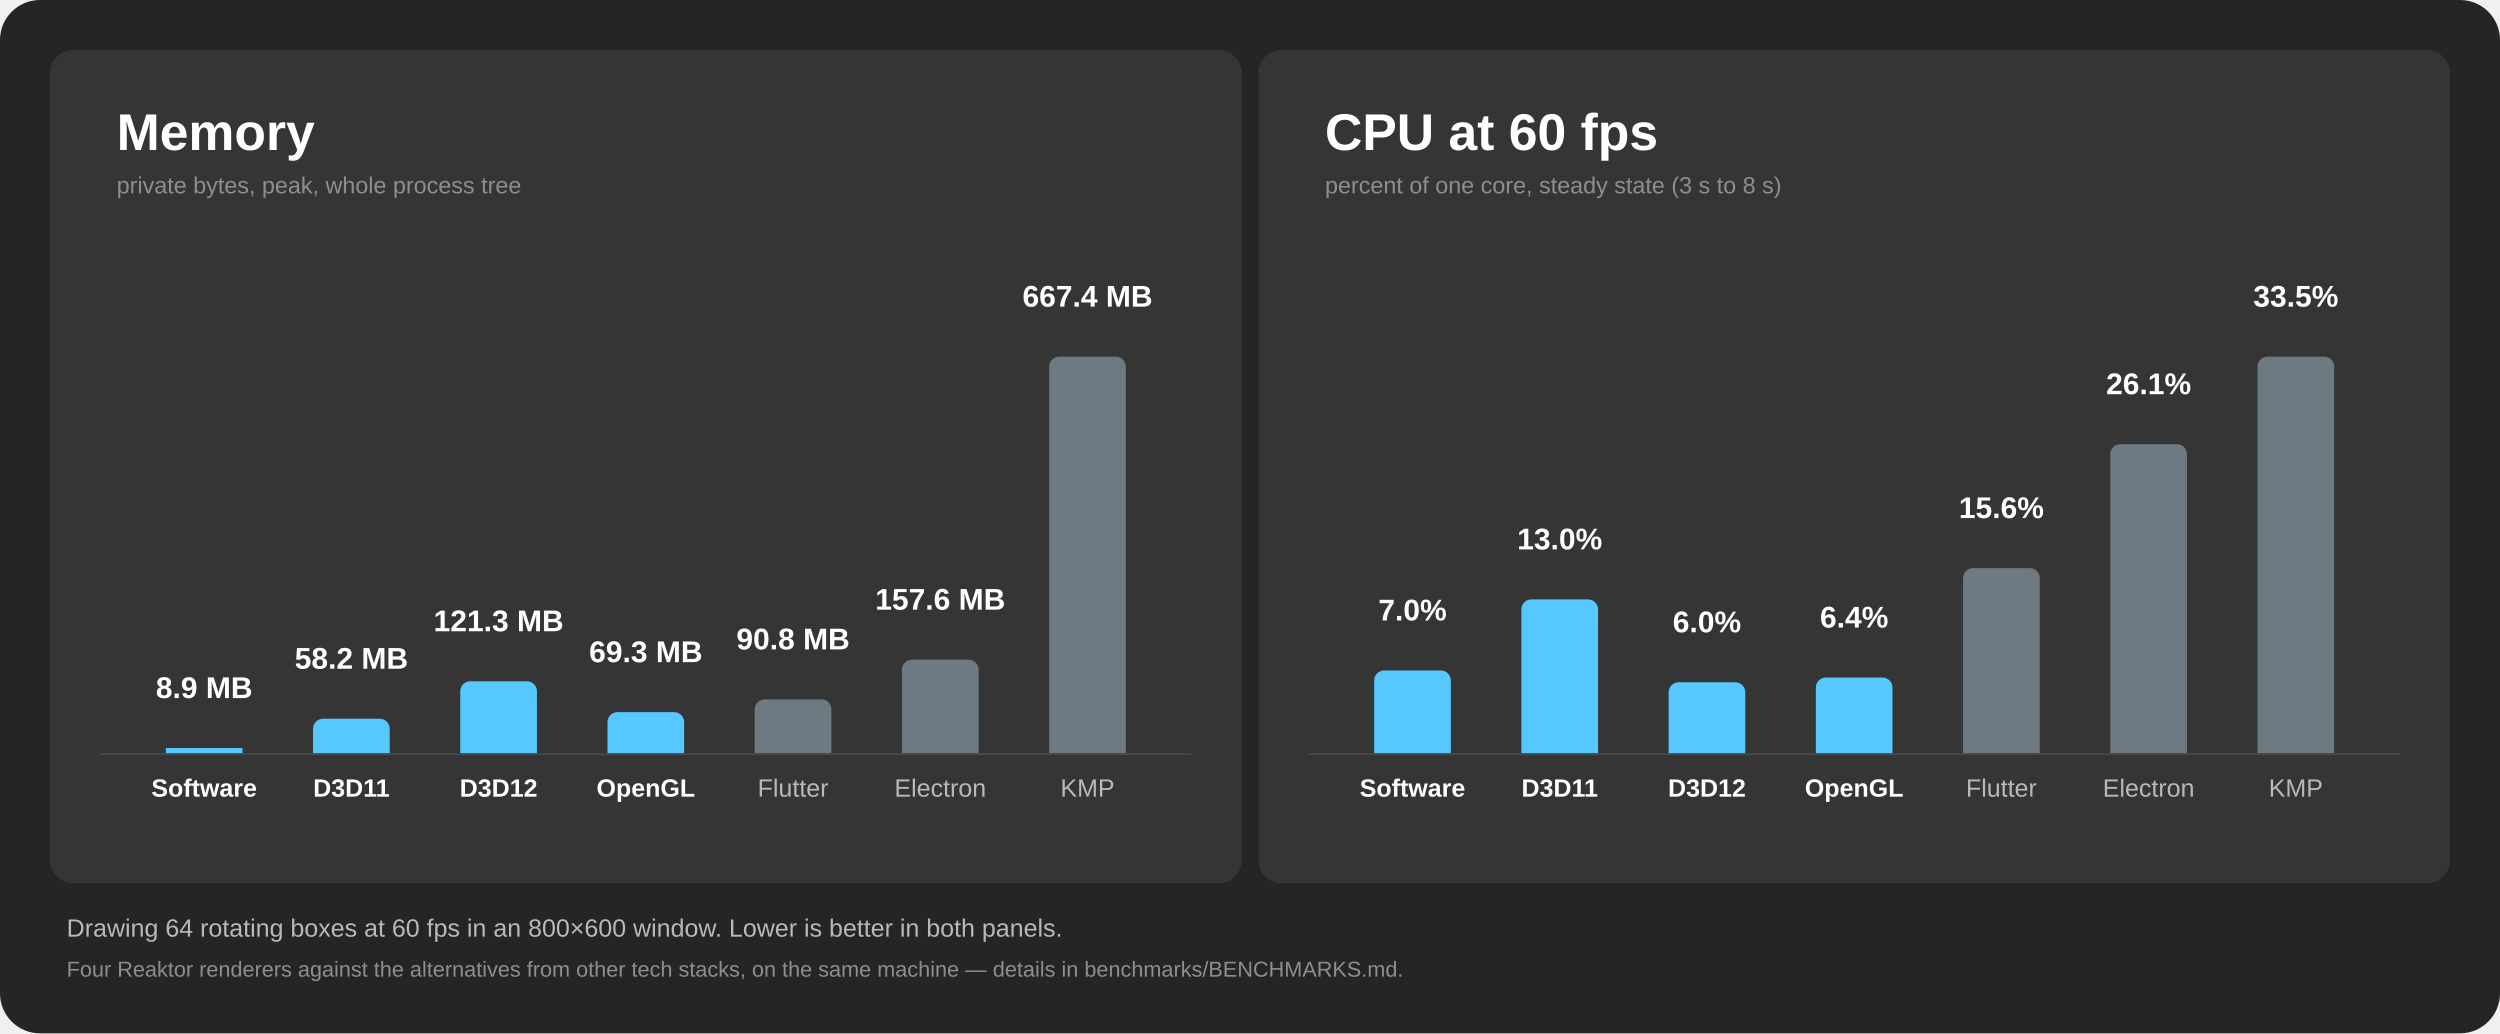
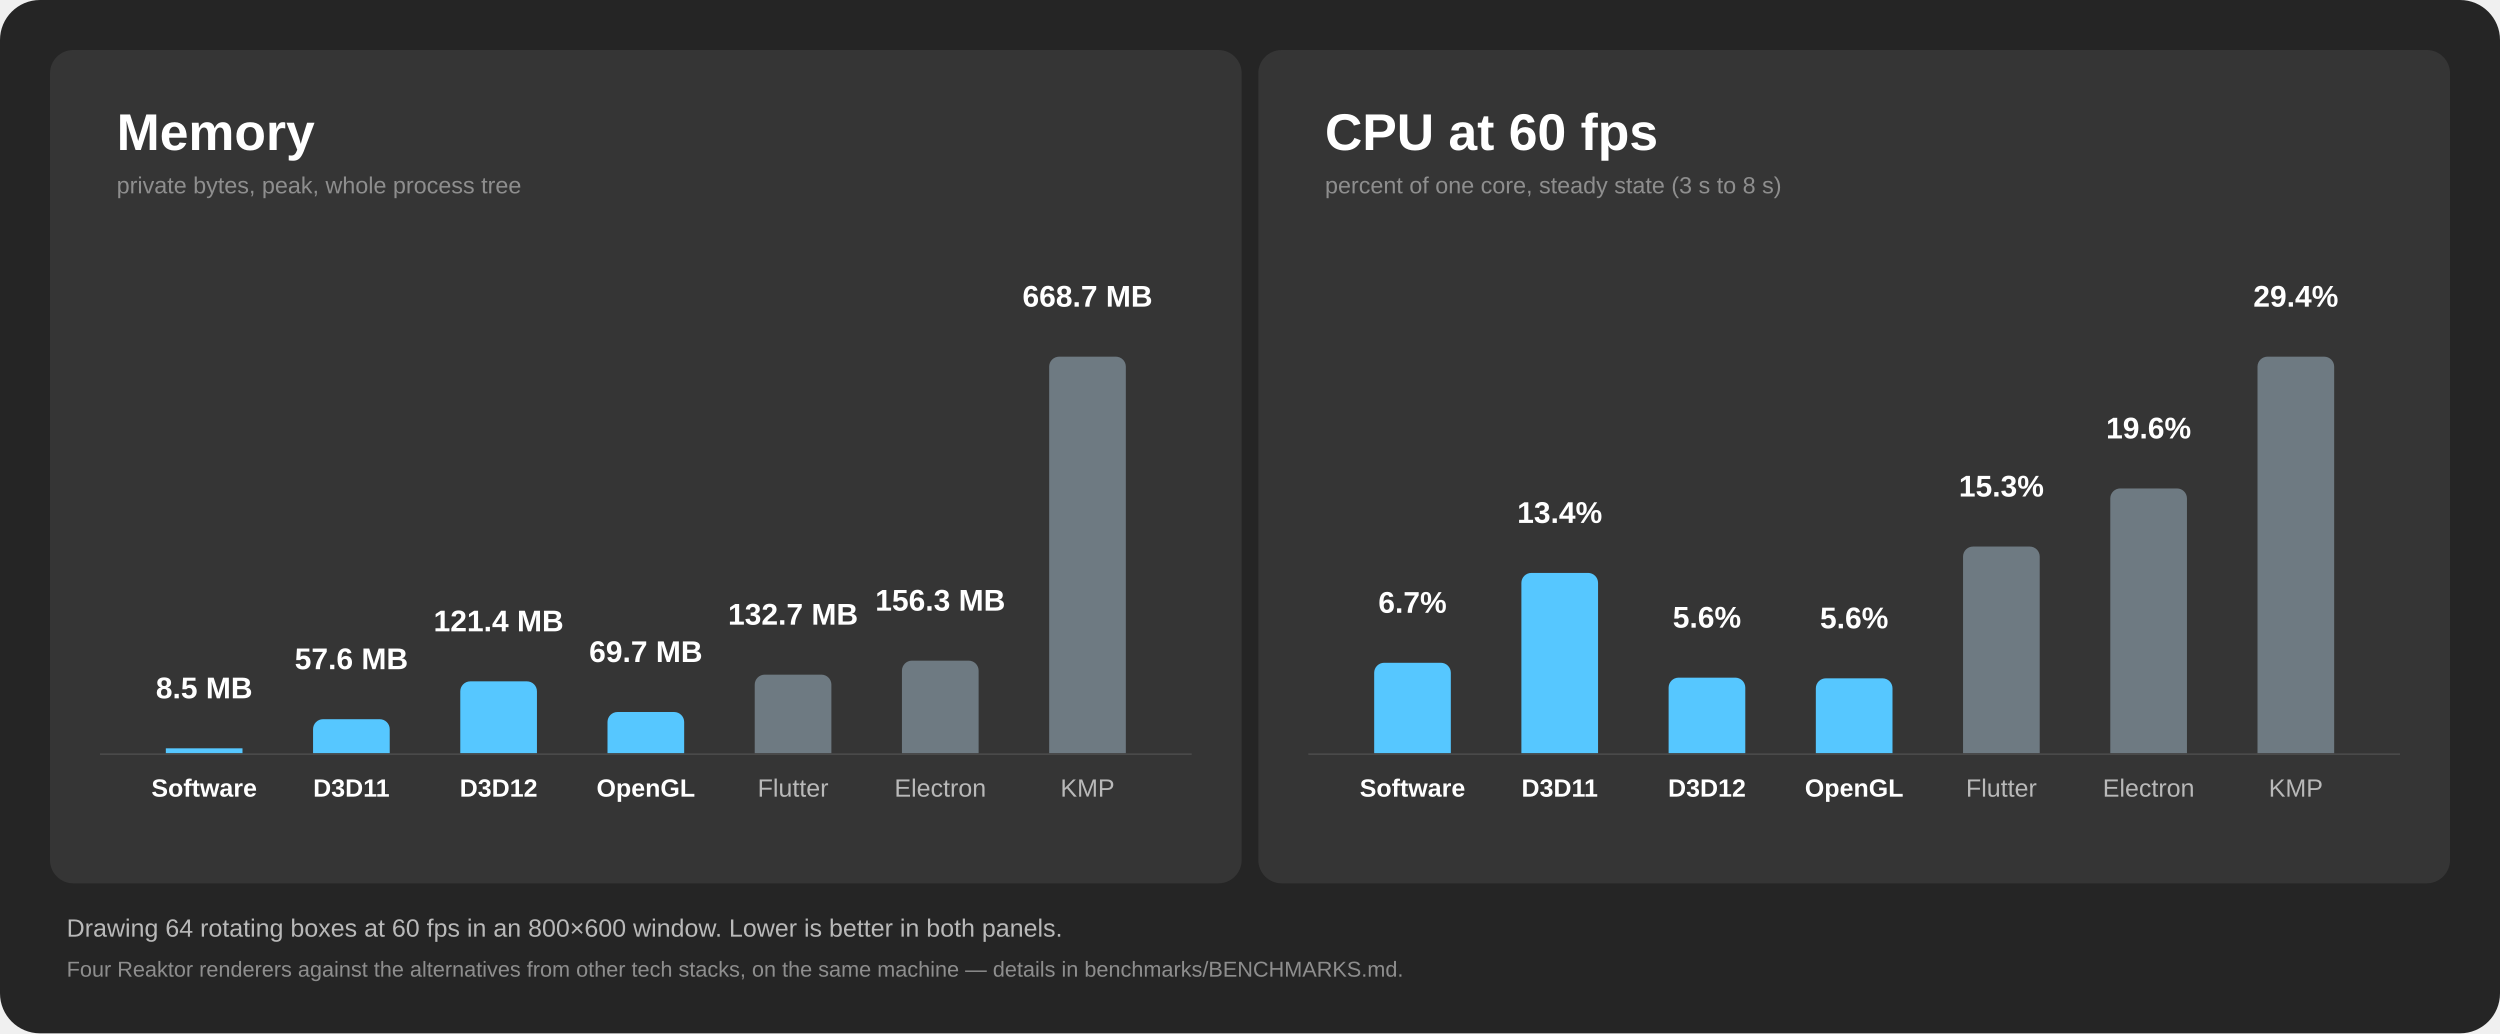
<svg xmlns="http://www.w3.org/2000/svg" width="1500" height="620" viewBox="0 0 1500 620">
  <rect width="1500" height="620" rx="24" fill="#252525" />
  <rect x="30" y="30" width="715" height="500" rx="14" fill="#353535" />
  <text x="70" y="90" font-family="Segoe UI, -apple-system, Helvetica Neue, Arial, sans-serif" font-size="31" font-weight="600" fill="#ffffff">Memory</text>
  <text x="70" y="116" font-family="Segoe UI, -apple-system, Helvetica Neue, Arial, sans-serif" font-size="14" fill="#8e8e8e">private bytes, peak, whole process tree</text>
-   <rect x="99.5" y="448.826" width="46" height="3.174" fill="#56c7ff" />
-   <text x="122.5" y="418.826" text-anchor="middle" font-family="Segoe UI, -apple-system, Helvetica Neue, Arial, sans-serif" font-size="18" font-weight="600" fill="#ffffff">8.9 MB</text>
+   <rect x="99.5" y="448.993" width="46" height="3.007" fill="#56c7ff" />
+   <text x="122.5" y="418.993" text-anchor="middle" font-family="Segoe UI, -apple-system, Helvetica Neue, Arial, sans-serif" font-size="18" font-weight="600" fill="#ffffff">8.5 MB</text>
  <text x="122.5" y="478" text-anchor="middle" font-family="Segoe UI, -apple-system, Helvetica Neue, Arial, sans-serif" font-size="15" font-weight="600" fill="#ffffff">Software</text>
-   <path d="M187.833 452 v-14.755 a6 6 0 0 1 6 -6 h34 a6 6 0 0 1 6 6 v14.755 z" fill="#56c7ff" />
-   <text x="210.833" y="401.245" text-anchor="middle" font-family="Segoe UI, -apple-system, Helvetica Neue, Arial, sans-serif" font-size="18" font-weight="600" fill="#ffffff">58.2 MB</text>
+   <path d="M187.833 452 v-14.483 a6 6 0 0 1 6 -6 h34 a6 6 0 0 1 6 6 v14.483 z" fill="#56c7ff" />
+   <text x="210.833" y="401.517" text-anchor="middle" font-family="Segoe UI, -apple-system, Helvetica Neue, Arial, sans-serif" font-size="18" font-weight="600" fill="#ffffff">57.6 MB</text>
  <text x="210.833" y="478" text-anchor="middle" font-family="Segoe UI, -apple-system, Helvetica Neue, Arial, sans-serif" font-size="15" font-weight="600" fill="#ffffff">D3D11</text>
-   <path d="M276.167 452 v-37.257 a6 6 0 0 1 6 -6 h34 a6 6 0 0 1 6 6 v37.257 z" fill="#56c7ff" />
-   <text x="299.167" y="378.743" text-anchor="middle" font-family="Segoe UI, -apple-system, Helvetica Neue, Arial, sans-serif" font-size="18" font-weight="600" fill="#ffffff">121.3 MB</text>
+   <path d="M276.167 452 v-37.19 a6 6 0 0 1 6 -6 h34 a6 6 0 0 1 6 6 v37.19 z" fill="#56c7ff" />
+   <text x="299.167" y="378.81" text-anchor="middle" font-family="Segoe UI, -apple-system, Helvetica Neue, Arial, sans-serif" font-size="18" font-weight="600" fill="#ffffff">121.4 MB</text>
  <text x="299.167" y="478" text-anchor="middle" font-family="Segoe UI, -apple-system, Helvetica Neue, Arial, sans-serif" font-size="15" font-weight="600" fill="#ffffff">D3D12</text>
-   <path d="M364.5 452 v-18.713 a6 6 0 0 1 6 -6 h34 a6 6 0 0 1 6 6 v18.713 z" fill="#56c7ff" />
-   <text x="387.5" y="397.287" text-anchor="middle" font-family="Segoe UI, -apple-system, Helvetica Neue, Arial, sans-serif" font-size="18" font-weight="600" fill="#ffffff">69.3 MB</text>
+   <path d="M364.5 452 v-18.789 a6 6 0 0 1 6 -6 h34 a6 6 0 0 1 6 6 v18.789 z" fill="#56c7ff" />
+   <text x="387.5" y="397.211" text-anchor="middle" font-family="Segoe UI, -apple-system, Helvetica Neue, Arial, sans-serif" font-size="18" font-weight="600" fill="#ffffff">69.7 MB</text>
  <text x="387.5" y="478" text-anchor="middle" font-family="Segoe UI, -apple-system, Helvetica Neue, Arial, sans-serif" font-size="15" font-weight="600" fill="#ffffff">OpenGL</text>
-   <path d="M452.833 452 v-26.365 a6 6 0 0 1 6 -6 h34 a6 6 0 0 1 6 6 v26.365 z" fill="#6e7a82" />
-   <text x="475.833" y="389.635" text-anchor="middle" font-family="Segoe UI, -apple-system, Helvetica Neue, Arial, sans-serif" font-size="18" font-weight="600" fill="#ffffff">90.8 MB</text>
+   <path d="M452.833 452 v-41.212 a6 6 0 0 1 6 -6 h34 a6 6 0 0 1 6 6 v41.212 z" fill="#6e7a82" />
+   <text x="475.833" y="374.788" text-anchor="middle" font-family="Segoe UI, -apple-system, Helvetica Neue, Arial, sans-serif" font-size="18" font-weight="600" fill="#ffffff">132.7 MB</text>
  <text x="475.833" y="478" text-anchor="middle" font-family="Segoe UI, -apple-system, Helvetica Neue, Arial, sans-serif" font-size="15" font-weight="400" fill="#b9b9b9">Flutter</text>
-   <path d="M541.167 452 v-50.188 a6 6 0 0 1 6 -6 h34 a6 6 0 0 1 6 6 v50.188 z" fill="#6e7a82" />
-   <text x="564.167" y="365.812" text-anchor="middle" font-family="Segoe UI, -apple-system, Helvetica Neue, Arial, sans-serif" font-size="18" font-weight="600" fill="#ffffff">157.6 MB</text>
+   <path d="M541.167 452 v-49.612 a6 6 0 0 1 6 -6 h34 a6 6 0 0 1 6 6 v49.612 z" fill="#6e7a82" />
+   <text x="564.167" y="366.388" text-anchor="middle" font-family="Segoe UI, -apple-system, Helvetica Neue, Arial, sans-serif" font-size="18" font-weight="600" fill="#ffffff">156.3 MB</text>
  <text x="564.167" y="478" text-anchor="middle" font-family="Segoe UI, -apple-system, Helvetica Neue, Arial, sans-serif" font-size="15" font-weight="400" fill="#b9b9b9">Electron</text>
  <path d="M629.5 452 v-232 a6 6 0 0 1 6 -6 h34 a6 6 0 0 1 6 6 v232 z" fill="#6e7a82" />
-   <text x="652.5" y="184" text-anchor="middle" font-family="Segoe UI, -apple-system, Helvetica Neue, Arial, sans-serif" font-size="18" font-weight="600" fill="#ffffff">667.4 MB</text>
+   <text x="652.5" y="184" text-anchor="middle" font-family="Segoe UI, -apple-system, Helvetica Neue, Arial, sans-serif" font-size="18" font-weight="600" fill="#ffffff">668.7 MB</text>
  <text x="652.5" y="478" text-anchor="middle" font-family="Segoe UI, -apple-system, Helvetica Neue, Arial, sans-serif" font-size="15" font-weight="400" fill="#b9b9b9">KMP</text>
  <line x1="60" y1="452.5" x2="715" y2="452.5" stroke="#4a4a4a" stroke-width="1" />
  <rect x="755" y="30" width="715" height="500" rx="14" fill="#353535" />
  <text x="795" y="90" font-family="Segoe UI, -apple-system, Helvetica Neue, Arial, sans-serif" font-size="31" font-weight="600" fill="#ffffff">CPU at 60 fps</text>
  <text x="795" y="116" font-family="Segoe UI, -apple-system, Helvetica Neue, Arial, sans-serif" font-size="14" fill="#8e8e8e">percent of one core, steady state (3 s to 8 s)</text>
-   <path d="M824.5 452 v-43.731 a6 6 0 0 1 6 -6 h34 a6 6 0 0 1 6 6 v43.731 z" fill="#56c7ff" />
-   <text x="847.5" y="372.269" text-anchor="middle" font-family="Segoe UI, -apple-system, Helvetica Neue, Arial, sans-serif" font-size="18" font-weight="600" fill="#ffffff">7.0%</text>
+   <path d="M824.5 452 v-48.331 a6 6 0 0 1 6 -6 h34 a6 6 0 0 1 6 6 v48.331 z" fill="#56c7ff" />
+   <text x="847.5" y="367.67" text-anchor="middle" font-family="Segoe UI, -apple-system, Helvetica Neue, Arial, sans-serif" font-size="18" font-weight="600" fill="#ffffff">6.7%</text>
  <text x="847.5" y="478" text-anchor="middle" font-family="Segoe UI, -apple-system, Helvetica Neue, Arial, sans-serif" font-size="15" font-weight="600" fill="#ffffff">Software</text>
-   <path d="M912.833 452 v-86.358 a6 6 0 0 1 6 -6 h34 a6 6 0 0 1 6 6 v86.358 z" fill="#56c7ff" />
-   <text x="935.833" y="329.642" text-anchor="middle" font-family="Segoe UI, -apple-system, Helvetica Neue, Arial, sans-serif" font-size="18" font-weight="600" fill="#ffffff">13.0%</text>
+   <path d="M912.833 452 v-102.255 a6 6 0 0 1 6 -6 h34 a6 6 0 0 1 6 6 v102.255 z" fill="#56c7ff" />
+   <text x="935.833" y="313.744" text-anchor="middle" font-family="Segoe UI, -apple-system, Helvetica Neue, Arial, sans-serif" font-size="18" font-weight="600" fill="#ffffff">13.4%</text>
  <text x="935.833" y="478" text-anchor="middle" font-family="Segoe UI, -apple-system, Helvetica Neue, Arial, sans-serif" font-size="15" font-weight="600" fill="#ffffff">D3D11</text>
-   <path d="M1001.17 452 v-36.627 a6 6 0 0 1 6 -6 h34 a6 6 0 0 1 6 6 v36.627 z" fill="#56c7ff" />
-   <text x="1024.17" y="379.373" text-anchor="middle" font-family="Segoe UI, -apple-system, Helvetica Neue, Arial, sans-serif" font-size="18" font-weight="600" fill="#ffffff">6.0%</text>
+   <path d="M1001.17 452 v-39.411 a6 6 0 0 1 6 -6 h34 a6 6 0 0 1 6 6 v39.411 z" fill="#56c7ff" />
+   <text x="1024.17" y="376.589" text-anchor="middle" font-family="Segoe UI, -apple-system, Helvetica Neue, Arial, sans-serif" font-size="18" font-weight="600" fill="#ffffff">5.6%</text>
  <text x="1024.17" y="478" text-anchor="middle" font-family="Segoe UI, -apple-system, Helvetica Neue, Arial, sans-serif" font-size="15" font-weight="600" fill="#ffffff">D3D12</text>
-   <path d="M1089.5 452 v-39.469 a6 6 0 0 1 6 -6 h34 a6 6 0 0 1 6 6 v39.469 z" fill="#56c7ff" />
-   <text x="1112.5" y="376.531" text-anchor="middle" font-family="Segoe UI, -apple-system, Helvetica Neue, Arial, sans-serif" font-size="18" font-weight="600" fill="#ffffff">6.4%</text>
+   <path d="M1089.5 452 v-39.005 a6 6 0 0 1 6 -6 h34 a6 6 0 0 1 6 6 v39.005 z" fill="#56c7ff" />
+   <text x="1112.5" y="376.995" text-anchor="middle" font-family="Segoe UI, -apple-system, Helvetica Neue, Arial, sans-serif" font-size="18" font-weight="600" fill="#ffffff">5.6%</text>
  <text x="1112.5" y="478" text-anchor="middle" font-family="Segoe UI, -apple-system, Helvetica Neue, Arial, sans-serif" font-size="15" font-weight="600" fill="#ffffff">OpenGL</text>
-   <path d="M1177.83 452 v-105.138 a6 6 0 0 1 6 -6 h34 a6 6 0 0 1 6 6 v105.138 z" fill="#6e7a82" />
-   <text x="1200.83" y="310.862" text-anchor="middle" font-family="Segoe UI, -apple-system, Helvetica Neue, Arial, sans-serif" font-size="18" font-weight="600" fill="#ffffff">15.6%</text>
+   <path d="M1177.83 452 v-118.068 a6 6 0 0 1 6 -6 h34 a6 6 0 0 1 6 6 v118.068 z" fill="#6e7a82" />
+   <text x="1200.83" y="297.932" text-anchor="middle" font-family="Segoe UI, -apple-system, Helvetica Neue, Arial, sans-serif" font-size="18" font-weight="600" fill="#ffffff">15.3%</text>
  <text x="1200.83" y="478" text-anchor="middle" font-family="Segoe UI, -apple-system, Helvetica Neue, Arial, sans-serif" font-size="15" font-weight="400" fill="#b9b9b9">Flutter</text>
-   <path d="M1266.17 452 v-179.491 a6 6 0 0 1 6 -6 h34 a6 6 0 0 1 6 6 v179.491 z" fill="#6e7a82" />
-   <text x="1289.17" y="236.509" text-anchor="middle" font-family="Segoe UI, -apple-system, Helvetica Neue, Arial, sans-serif" font-size="18" font-weight="600" fill="#ffffff">26.1%</text>
+   <path d="M1266.17 452 v-152.937 a6 6 0 0 1 6 -6 h34 a6 6 0 0 1 6 6 v152.937 z" fill="#6e7a82" />
+   <text x="1289.17" y="263.063" text-anchor="middle" font-family="Segoe UI, -apple-system, Helvetica Neue, Arial, sans-serif" font-size="18" font-weight="600" fill="#ffffff">19.6%</text>
  <text x="1289.17" y="478" text-anchor="middle" font-family="Segoe UI, -apple-system, Helvetica Neue, Arial, sans-serif" font-size="15" font-weight="400" fill="#b9b9b9">Electron</text>
  <path d="M1354.5 452 v-232 a6 6 0 0 1 6 -6 h34 a6 6 0 0 1 6 6 v232 z" fill="#6e7a82" />
-   <text x="1377.5" y="184" text-anchor="middle" font-family="Segoe UI, -apple-system, Helvetica Neue, Arial, sans-serif" font-size="18" font-weight="600" fill="#ffffff">33.5%</text>
+   <text x="1377.5" y="184" text-anchor="middle" font-family="Segoe UI, -apple-system, Helvetica Neue, Arial, sans-serif" font-size="18" font-weight="600" fill="#ffffff">29.4%</text>
  <text x="1377.5" y="478" text-anchor="middle" font-family="Segoe UI, -apple-system, Helvetica Neue, Arial, sans-serif" font-size="15" font-weight="400" fill="#b9b9b9">KMP</text>
  <line x1="785" y1="452.5" x2="1440" y2="452.5" stroke="#4a4a4a" stroke-width="1" />
  <text x="40" y="562" font-family="Segoe UI, -apple-system, Helvetica Neue, Arial, sans-serif" font-size="15" fill="#b9b9b9">Drawing 64 rotating boxes at 60 fps in an 800×600 window. Lower is better in both panels.</text>
  <text x="40" y="586" font-family="Segoe UI, -apple-system, Helvetica Neue, Arial, sans-serif" font-size="13" fill="#8e8e8e">Four Reaktor renderers against the alternatives from other tech stacks, on the same machine — details in benchmarks/BENCHMARKS.md.</text>
</svg>
